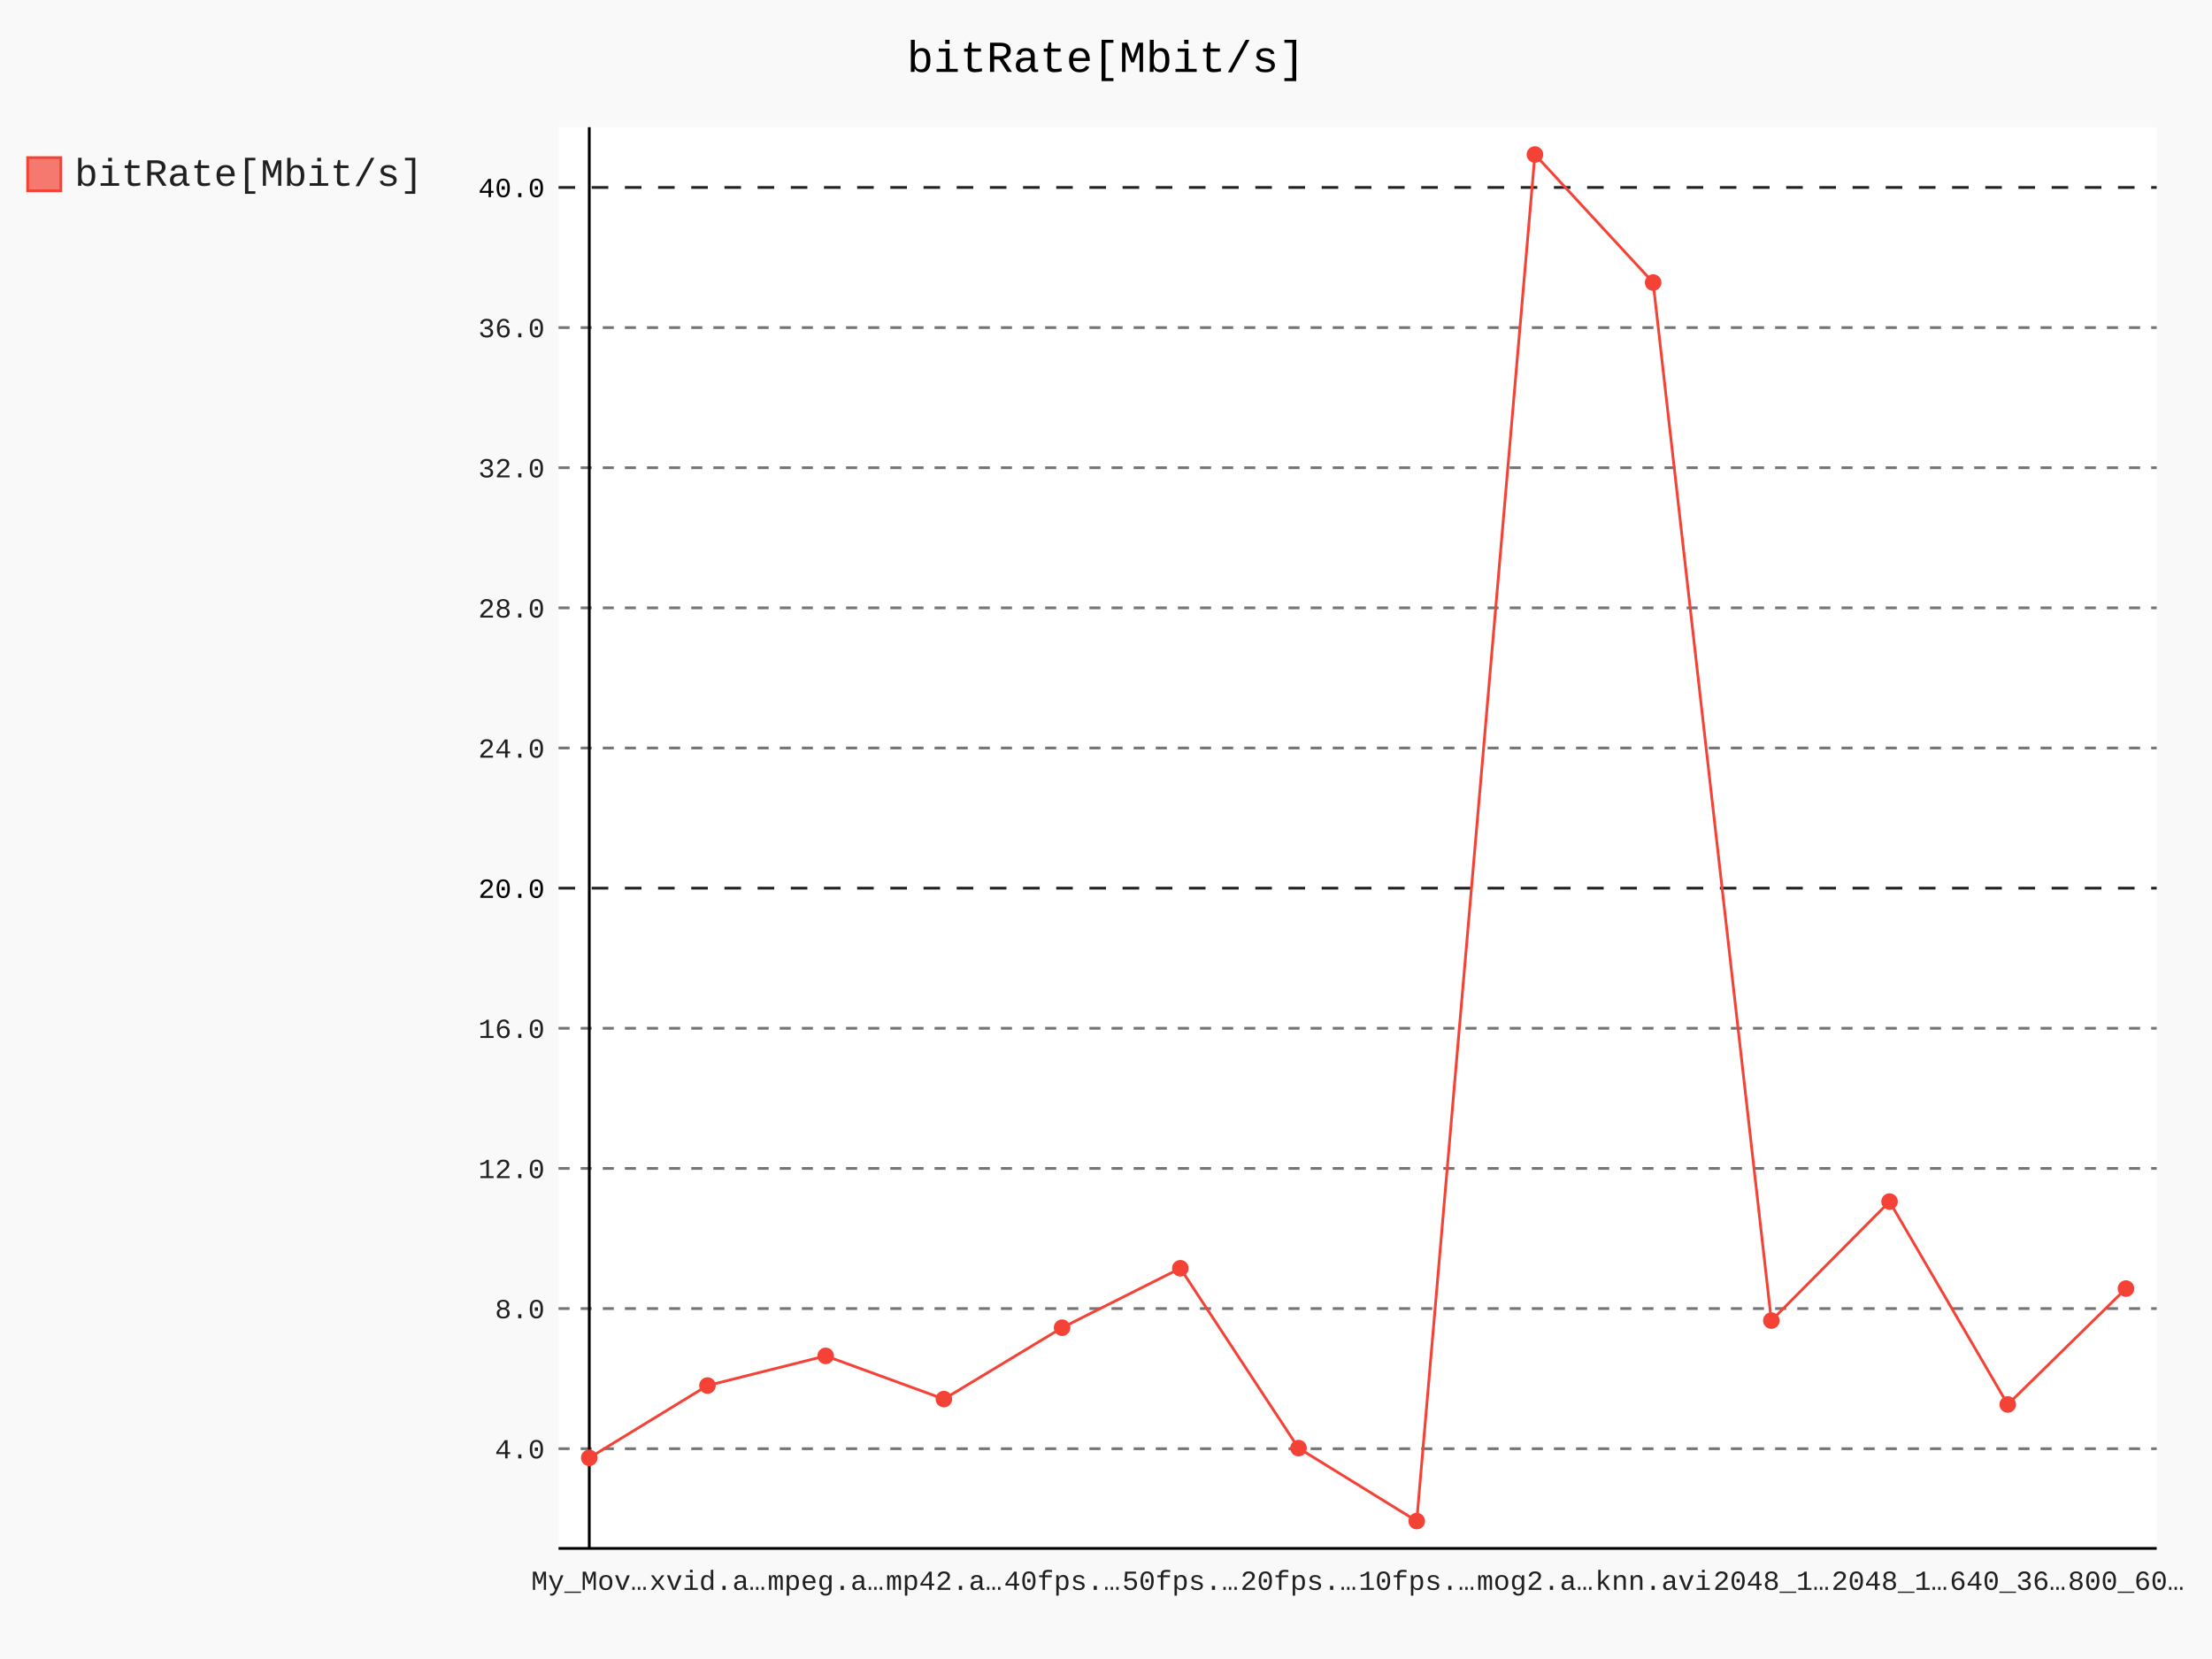
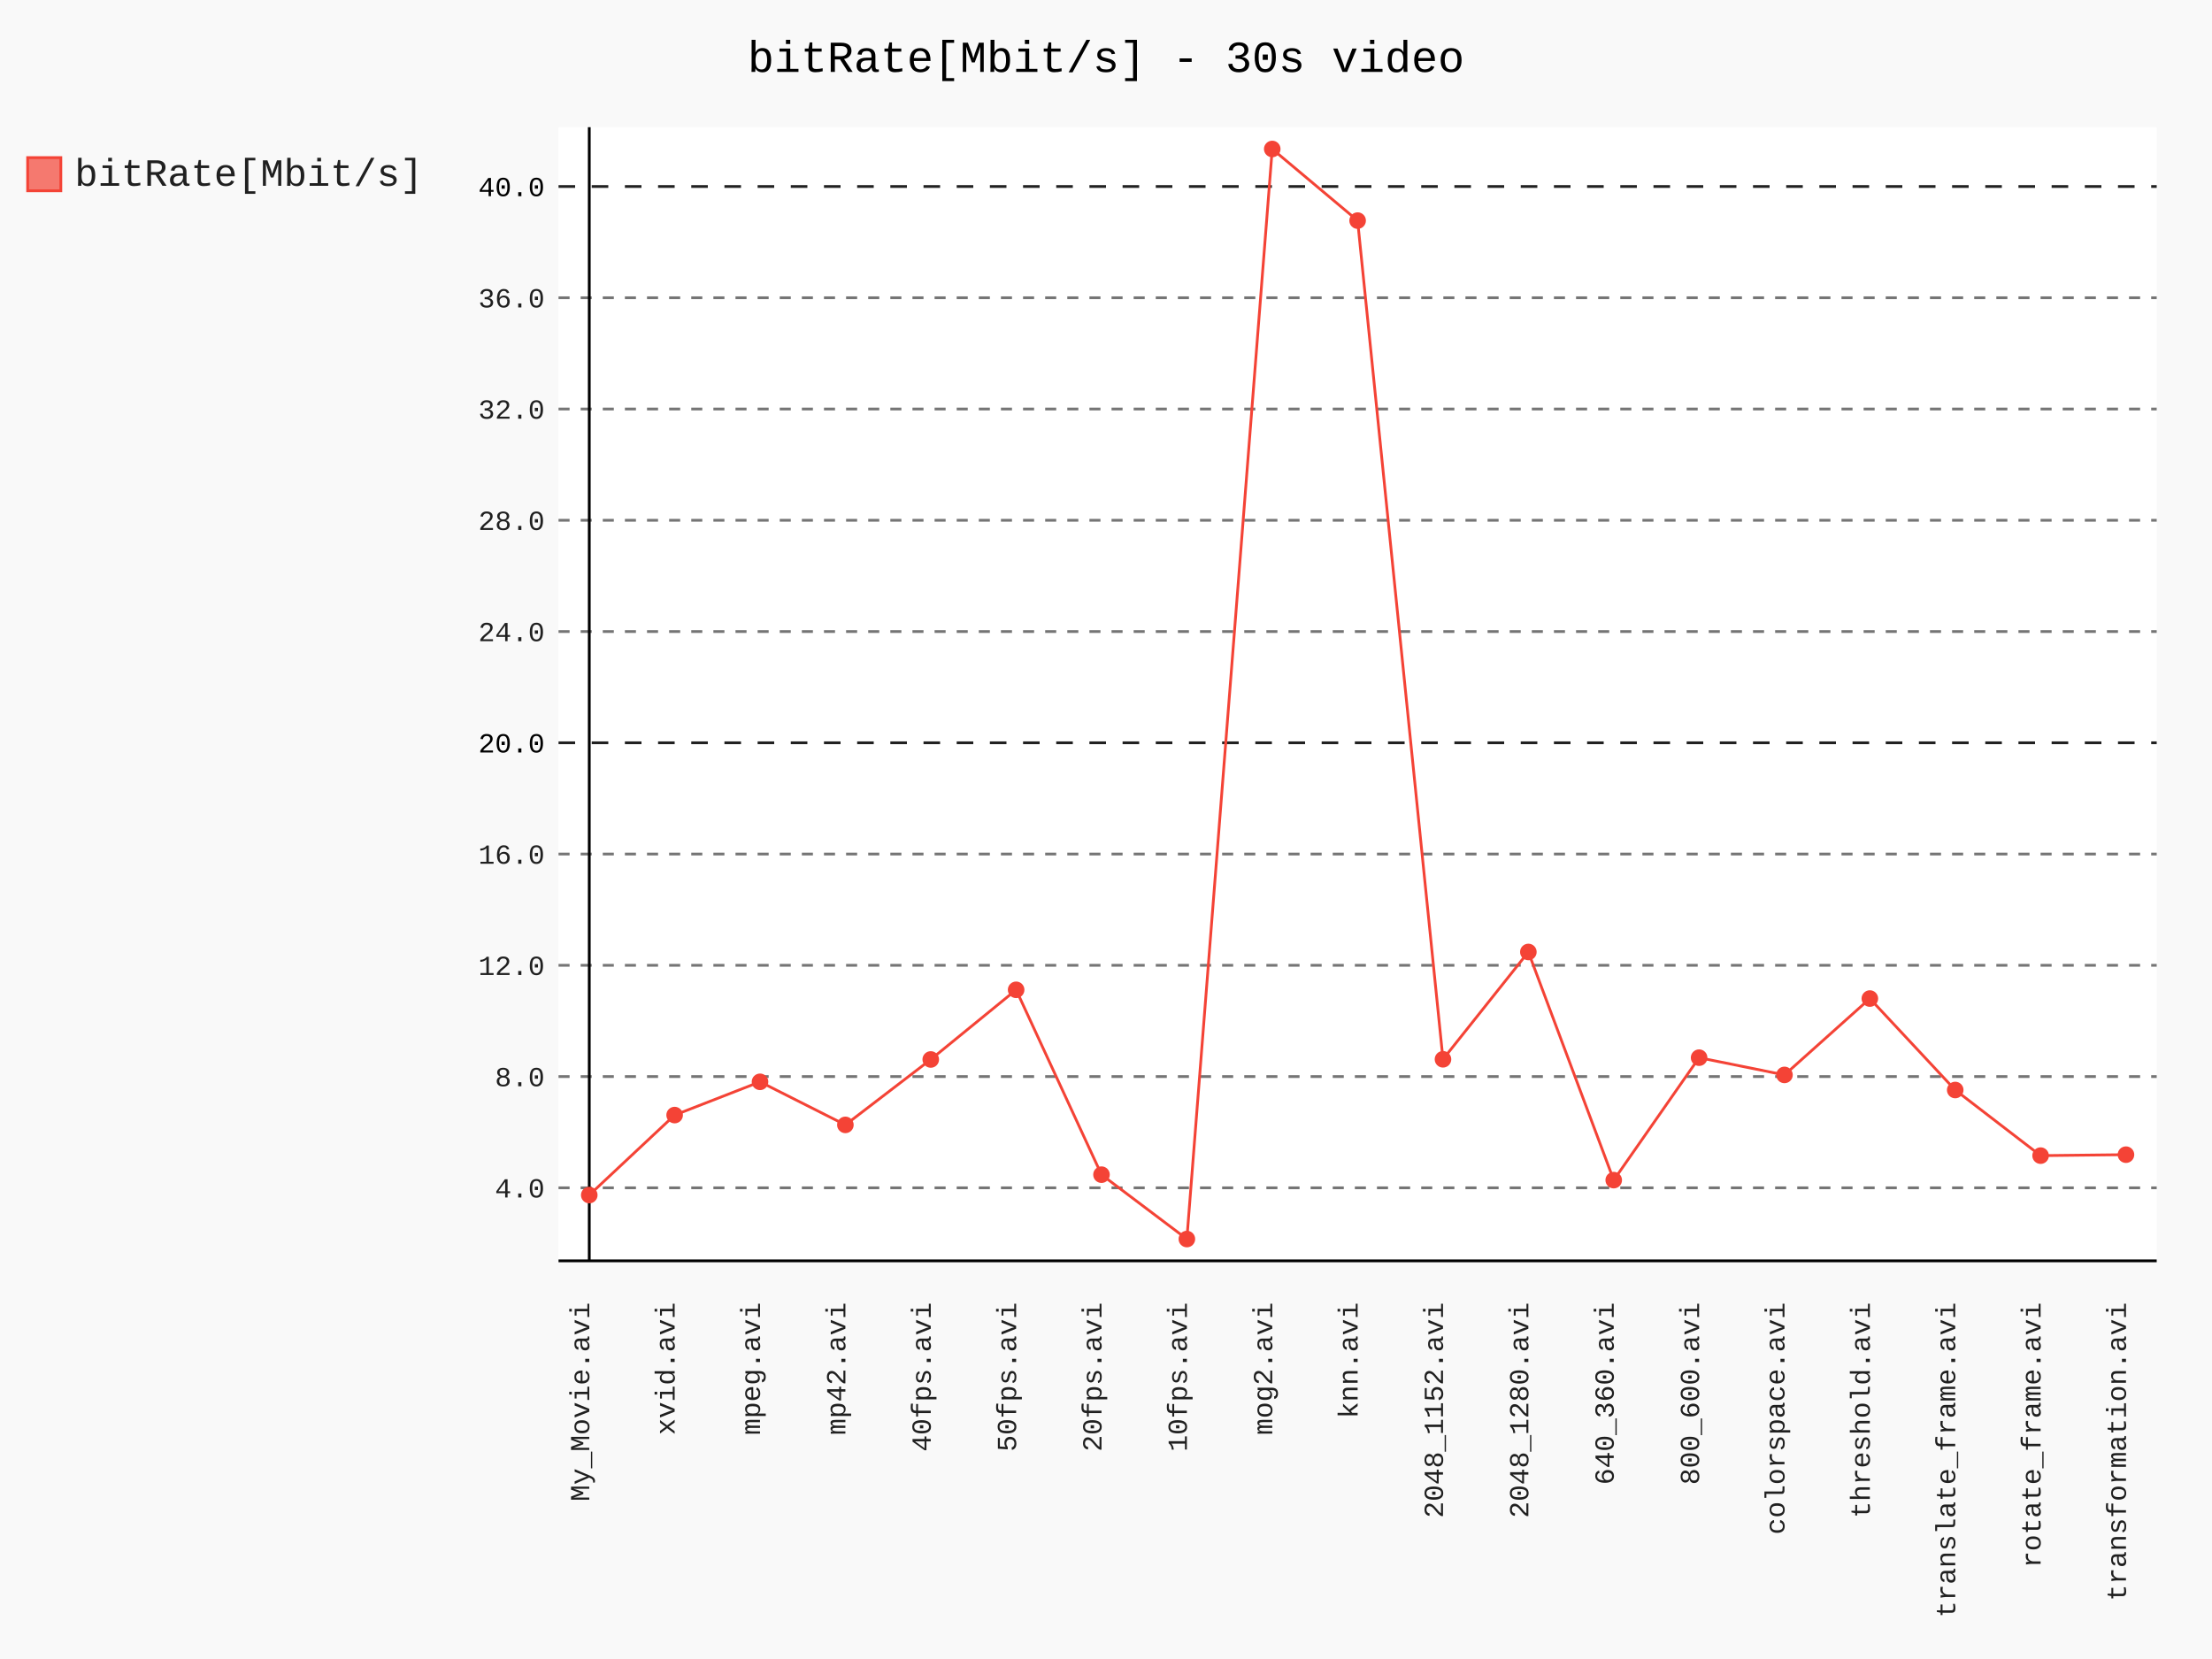
- <svg xmlns="http://www.w3.org/2000/svg" class="pygal-chart" id="chart-bc238867-a6aa-45e5-b865-c846fdf763da" viewBox="0 0 800 600">
+ <svg xmlns="http://www.w3.org/2000/svg" class="pygal-chart" id="chart-2dcee81d-6f6c-4ed1-9301-54f8f3b720fd" viewBox="0 0 800 600">
  <defs>
-     <style type="text/css">#chart-bc238867-a6aa-45e5-b865-c846fdf763da{-webkit-user-select:none;-webkit-font-smoothing:antialiased;font-family:Consolas,"Liberation Mono",Menlo,Courier,monospace}#chart-bc238867-a6aa-45e5-b865-c846fdf763da .title{font-family:Consolas,"Liberation Mono",Menlo,Courier,monospace;font-size:16px}#chart-bc238867-a6aa-45e5-b865-c846fdf763da .legends .legend text{font-family:Consolas,"Liberation Mono",Menlo,Courier,monospace;font-size:14px}#chart-bc238867-a6aa-45e5-b865-c846fdf763da .axis text{font-family:Consolas,"Liberation Mono",Menlo,Courier,monospace;font-size:10px}#chart-bc238867-a6aa-45e5-b865-c846fdf763da .axis text.major{font-family:Consolas,"Liberation Mono",Menlo,Courier,monospace;font-size:10px}#chart-bc238867-a6aa-45e5-b865-c846fdf763da .text-overlay text.value{font-family:Consolas,"Liberation Mono",Menlo,Courier,monospace;font-size:16px}#chart-bc238867-a6aa-45e5-b865-c846fdf763da .text-overlay text.label{font-family:Consolas,"Liberation Mono",Menlo,Courier,monospace;font-size:10px}#chart-bc238867-a6aa-45e5-b865-c846fdf763da .tooltip{font-family:Consolas,"Liberation Mono",Menlo,Courier,monospace;font-size:14px}#chart-bc238867-a6aa-45e5-b865-c846fdf763da text.no_data{font-family:Consolas,"Liberation Mono",Menlo,Courier,monospace;font-size:64px}
- #chart-bc238867-a6aa-45e5-b865-c846fdf763da{background-color:rgba(249,249,249,1)}#chart-bc238867-a6aa-45e5-b865-c846fdf763da path,#chart-bc238867-a6aa-45e5-b865-c846fdf763da line,#chart-bc238867-a6aa-45e5-b865-c846fdf763da rect,#chart-bc238867-a6aa-45e5-b865-c846fdf763da circle{-webkit-transition:150ms;-moz-transition:150ms;transition:150ms}#chart-bc238867-a6aa-45e5-b865-c846fdf763da .graph &gt; .background{fill:rgba(249,249,249,1)}#chart-bc238867-a6aa-45e5-b865-c846fdf763da .plot &gt; .background{fill:rgba(255,255,255,1)}#chart-bc238867-a6aa-45e5-b865-c846fdf763da .graph{fill:rgba(0,0,0,.87)}#chart-bc238867-a6aa-45e5-b865-c846fdf763da text.no_data{fill:rgba(0,0,0,1)}#chart-bc238867-a6aa-45e5-b865-c846fdf763da .title{fill:rgba(0,0,0,1)}#chart-bc238867-a6aa-45e5-b865-c846fdf763da .legends .legend text{fill:rgba(0,0,0,.87)}#chart-bc238867-a6aa-45e5-b865-c846fdf763da .legends .legend:hover text{fill:rgba(0,0,0,1)}#chart-bc238867-a6aa-45e5-b865-c846fdf763da .axis .line{stroke:rgba(0,0,0,1)}#chart-bc238867-a6aa-45e5-b865-c846fdf763da .axis .guide.line{stroke:rgba(0,0,0,.54)}#chart-bc238867-a6aa-45e5-b865-c846fdf763da .axis .major.line{stroke:rgba(0,0,0,.87)}#chart-bc238867-a6aa-45e5-b865-c846fdf763da .axis text.major{fill:rgba(0,0,0,1)}#chart-bc238867-a6aa-45e5-b865-c846fdf763da .axis.y .guides:hover .guide.line,#chart-bc238867-a6aa-45e5-b865-c846fdf763da .line-graph .axis.x .guides:hover .guide.line,#chart-bc238867-a6aa-45e5-b865-c846fdf763da .stackedline-graph .axis.x .guides:hover .guide.line,#chart-bc238867-a6aa-45e5-b865-c846fdf763da .xy-graph .axis.x .guides:hover .guide.line{stroke:rgba(0,0,0,1)}#chart-bc238867-a6aa-45e5-b865-c846fdf763da .axis .guides:hover text{fill:rgba(0,0,0,1)}#chart-bc238867-a6aa-45e5-b865-c846fdf763da .reactive{fill-opacity:.7}#chart-bc238867-a6aa-45e5-b865-c846fdf763da .reactive.active,#chart-bc238867-a6aa-45e5-b865-c846fdf763da .active .reactive{fill-opacity:.8;stroke-width:4}#chart-bc238867-a6aa-45e5-b865-c846fdf763da .series text{fill:rgba(0,0,0,1)}#chart-bc238867-a6aa-45e5-b865-c846fdf763da .tooltip rect{fill:rgba(255,255,255,1);stroke:rgba(0,0,0,1);-webkit-transition:opacity 150ms;-moz-transition:opacity 150ms;transition:opacity 150ms}#chart-bc238867-a6aa-45e5-b865-c846fdf763da .tooltip .label{fill:rgba(0,0,0,.87)}#chart-bc238867-a6aa-45e5-b865-c846fdf763da .tooltip .label{fill:rgba(0,0,0,.87)}#chart-bc238867-a6aa-45e5-b865-c846fdf763da .tooltip .legend{font-size:.8em;fill:rgba(0,0,0,.54)}#chart-bc238867-a6aa-45e5-b865-c846fdf763da .tooltip .x_label{font-size:.6em;fill:rgba(0,0,0,1)}#chart-bc238867-a6aa-45e5-b865-c846fdf763da .tooltip .xlink{font-size:.5em;text-decoration:underline}#chart-bc238867-a6aa-45e5-b865-c846fdf763da .tooltip .value{font-size:1.5em}#chart-bc238867-a6aa-45e5-b865-c846fdf763da .map-element{fill:rgba(255,255,255,1);stroke:rgba(0,0,0,.54) !important}#chart-bc238867-a6aa-45e5-b865-c846fdf763da .map-element .reactive{fill-opacity:inherit}#chart-bc238867-a6aa-45e5-b865-c846fdf763da .color-0,#chart-bc238867-a6aa-45e5-b865-c846fdf763da .color-0 a:visited{stroke:#F44336;fill:#F44336}#chart-bc238867-a6aa-45e5-b865-c846fdf763da .text-overlay .color-0 text{fill:black}
- #chart-bc238867-a6aa-45e5-b865-c846fdf763da text.no_data{text-anchor:middle}#chart-bc238867-a6aa-45e5-b865-c846fdf763da .guide.line{fill:none}#chart-bc238867-a6aa-45e5-b865-c846fdf763da .centered{text-anchor:middle}#chart-bc238867-a6aa-45e5-b865-c846fdf763da .title{text-anchor:middle}#chart-bc238867-a6aa-45e5-b865-c846fdf763da .legends .legend text{fill-opacity:1}#chart-bc238867-a6aa-45e5-b865-c846fdf763da .axis.x text{text-anchor:middle}#chart-bc238867-a6aa-45e5-b865-c846fdf763da .axis.x:not(.web) text[transform]{text-anchor:start}#chart-bc238867-a6aa-45e5-b865-c846fdf763da .axis.x:not(.web) text[transform].backwards{text-anchor:end}#chart-bc238867-a6aa-45e5-b865-c846fdf763da .axis.y text{text-anchor:end}#chart-bc238867-a6aa-45e5-b865-c846fdf763da .axis.y text[transform].backwards{text-anchor:start}#chart-bc238867-a6aa-45e5-b865-c846fdf763da .axis.y2 text{text-anchor:start}#chart-bc238867-a6aa-45e5-b865-c846fdf763da .axis.y2 text[transform].backwards{text-anchor:end}#chart-bc238867-a6aa-45e5-b865-c846fdf763da .axis .guide.line{stroke-dasharray:4,4}#chart-bc238867-a6aa-45e5-b865-c846fdf763da .axis .major.guide.line{stroke-dasharray:6,6}#chart-bc238867-a6aa-45e5-b865-c846fdf763da .horizontal .axis.y .guide.line,#chart-bc238867-a6aa-45e5-b865-c846fdf763da .horizontal .axis.y2 .guide.line,#chart-bc238867-a6aa-45e5-b865-c846fdf763da .vertical .axis.x .guide.line{opacity:0}#chart-bc238867-a6aa-45e5-b865-c846fdf763da .horizontal .axis.always_show .guide.line,#chart-bc238867-a6aa-45e5-b865-c846fdf763da .vertical .axis.always_show .guide.line{opacity:1 !important}#chart-bc238867-a6aa-45e5-b865-c846fdf763da .axis.y .guides:hover .guide.line,#chart-bc238867-a6aa-45e5-b865-c846fdf763da .axis.y2 .guides:hover .guide.line,#chart-bc238867-a6aa-45e5-b865-c846fdf763da .axis.x .guides:hover .guide.line{opacity:1}#chart-bc238867-a6aa-45e5-b865-c846fdf763da .axis .guides:hover text{opacity:1}#chart-bc238867-a6aa-45e5-b865-c846fdf763da .nofill{fill:none}#chart-bc238867-a6aa-45e5-b865-c846fdf763da .subtle-fill{fill-opacity:.2}#chart-bc238867-a6aa-45e5-b865-c846fdf763da .dot{stroke-width:1px;fill-opacity:1}#chart-bc238867-a6aa-45e5-b865-c846fdf763da .dot.active{stroke-width:5px}#chart-bc238867-a6aa-45e5-b865-c846fdf763da .dot.negative{fill:transparent}#chart-bc238867-a6aa-45e5-b865-c846fdf763da text,#chart-bc238867-a6aa-45e5-b865-c846fdf763da tspan{stroke:none !important}#chart-bc238867-a6aa-45e5-b865-c846fdf763da .series text.active{opacity:1}#chart-bc238867-a6aa-45e5-b865-c846fdf763da .tooltip rect{fill-opacity:.95;stroke-width:.5}#chart-bc238867-a6aa-45e5-b865-c846fdf763da .tooltip text{fill-opacity:1}#chart-bc238867-a6aa-45e5-b865-c846fdf763da .showable{visibility:hidden}#chart-bc238867-a6aa-45e5-b865-c846fdf763da .showable.shown{visibility:visible}</style>
+     <style type="text/css">#chart-2dcee81d-6f6c-4ed1-9301-54f8f3b720fd{-webkit-user-select:none;-webkit-font-smoothing:antialiased;font-family:Consolas,"Liberation Mono",Menlo,Courier,monospace}#chart-2dcee81d-6f6c-4ed1-9301-54f8f3b720fd .title{font-family:Consolas,"Liberation Mono",Menlo,Courier,monospace;font-size:16px}#chart-2dcee81d-6f6c-4ed1-9301-54f8f3b720fd .legends .legend text{font-family:Consolas,"Liberation Mono",Menlo,Courier,monospace;font-size:14px}#chart-2dcee81d-6f6c-4ed1-9301-54f8f3b720fd .axis text{font-family:Consolas,"Liberation Mono",Menlo,Courier,monospace;font-size:10px}#chart-2dcee81d-6f6c-4ed1-9301-54f8f3b720fd .axis text.major{font-family:Consolas,"Liberation Mono",Menlo,Courier,monospace;font-size:10px}#chart-2dcee81d-6f6c-4ed1-9301-54f8f3b720fd .text-overlay text.value{font-family:Consolas,"Liberation Mono",Menlo,Courier,monospace;font-size:16px}#chart-2dcee81d-6f6c-4ed1-9301-54f8f3b720fd .text-overlay text.label{font-family:Consolas,"Liberation Mono",Menlo,Courier,monospace;font-size:10px}#chart-2dcee81d-6f6c-4ed1-9301-54f8f3b720fd .tooltip{font-family:Consolas,"Liberation Mono",Menlo,Courier,monospace;font-size:14px}#chart-2dcee81d-6f6c-4ed1-9301-54f8f3b720fd text.no_data{font-family:Consolas,"Liberation Mono",Menlo,Courier,monospace;font-size:64px}
+ #chart-2dcee81d-6f6c-4ed1-9301-54f8f3b720fd{background-color:rgba(249,249,249,1)}#chart-2dcee81d-6f6c-4ed1-9301-54f8f3b720fd path,#chart-2dcee81d-6f6c-4ed1-9301-54f8f3b720fd line,#chart-2dcee81d-6f6c-4ed1-9301-54f8f3b720fd rect,#chart-2dcee81d-6f6c-4ed1-9301-54f8f3b720fd circle{-webkit-transition:150ms;-moz-transition:150ms;transition:150ms}#chart-2dcee81d-6f6c-4ed1-9301-54f8f3b720fd .graph &gt; .background{fill:rgba(249,249,249,1)}#chart-2dcee81d-6f6c-4ed1-9301-54f8f3b720fd .plot &gt; .background{fill:rgba(255,255,255,1)}#chart-2dcee81d-6f6c-4ed1-9301-54f8f3b720fd .graph{fill:rgba(0,0,0,.87)}#chart-2dcee81d-6f6c-4ed1-9301-54f8f3b720fd text.no_data{fill:rgba(0,0,0,1)}#chart-2dcee81d-6f6c-4ed1-9301-54f8f3b720fd .title{fill:rgba(0,0,0,1)}#chart-2dcee81d-6f6c-4ed1-9301-54f8f3b720fd .legends .legend text{fill:rgba(0,0,0,.87)}#chart-2dcee81d-6f6c-4ed1-9301-54f8f3b720fd .legends .legend:hover text{fill:rgba(0,0,0,1)}#chart-2dcee81d-6f6c-4ed1-9301-54f8f3b720fd .axis .line{stroke:rgba(0,0,0,1)}#chart-2dcee81d-6f6c-4ed1-9301-54f8f3b720fd .axis .guide.line{stroke:rgba(0,0,0,.54)}#chart-2dcee81d-6f6c-4ed1-9301-54f8f3b720fd .axis .major.line{stroke:rgba(0,0,0,.87)}#chart-2dcee81d-6f6c-4ed1-9301-54f8f3b720fd .axis text.major{fill:rgba(0,0,0,1)}#chart-2dcee81d-6f6c-4ed1-9301-54f8f3b720fd .axis.y .guides:hover .guide.line,#chart-2dcee81d-6f6c-4ed1-9301-54f8f3b720fd .line-graph .axis.x .guides:hover .guide.line,#chart-2dcee81d-6f6c-4ed1-9301-54f8f3b720fd .stackedline-graph .axis.x .guides:hover .guide.line,#chart-2dcee81d-6f6c-4ed1-9301-54f8f3b720fd .xy-graph .axis.x .guides:hover .guide.line{stroke:rgba(0,0,0,1)}#chart-2dcee81d-6f6c-4ed1-9301-54f8f3b720fd .axis .guides:hover text{fill:rgba(0,0,0,1)}#chart-2dcee81d-6f6c-4ed1-9301-54f8f3b720fd .reactive{fill-opacity:.7}#chart-2dcee81d-6f6c-4ed1-9301-54f8f3b720fd .reactive.active,#chart-2dcee81d-6f6c-4ed1-9301-54f8f3b720fd .active .reactive{fill-opacity:.8;stroke-width:4}#chart-2dcee81d-6f6c-4ed1-9301-54f8f3b720fd .series text{fill:rgba(0,0,0,1)}#chart-2dcee81d-6f6c-4ed1-9301-54f8f3b720fd .tooltip rect{fill:rgba(255,255,255,1);stroke:rgba(0,0,0,1);-webkit-transition:opacity 150ms;-moz-transition:opacity 150ms;transition:opacity 150ms}#chart-2dcee81d-6f6c-4ed1-9301-54f8f3b720fd .tooltip .label{fill:rgba(0,0,0,.87)}#chart-2dcee81d-6f6c-4ed1-9301-54f8f3b720fd .tooltip .label{fill:rgba(0,0,0,.87)}#chart-2dcee81d-6f6c-4ed1-9301-54f8f3b720fd .tooltip .legend{font-size:.8em;fill:rgba(0,0,0,.54)}#chart-2dcee81d-6f6c-4ed1-9301-54f8f3b720fd .tooltip .x_label{font-size:.6em;fill:rgba(0,0,0,1)}#chart-2dcee81d-6f6c-4ed1-9301-54f8f3b720fd .tooltip .xlink{font-size:.5em;text-decoration:underline}#chart-2dcee81d-6f6c-4ed1-9301-54f8f3b720fd .tooltip .value{font-size:1.5em}#chart-2dcee81d-6f6c-4ed1-9301-54f8f3b720fd .map-element{fill:rgba(255,255,255,1);stroke:rgba(0,0,0,.54) !important}#chart-2dcee81d-6f6c-4ed1-9301-54f8f3b720fd .map-element .reactive{fill-opacity:inherit}#chart-2dcee81d-6f6c-4ed1-9301-54f8f3b720fd .color-0,#chart-2dcee81d-6f6c-4ed1-9301-54f8f3b720fd .color-0 a:visited{stroke:#F44336;fill:#F44336}#chart-2dcee81d-6f6c-4ed1-9301-54f8f3b720fd .text-overlay .color-0 text{fill:black}
+ #chart-2dcee81d-6f6c-4ed1-9301-54f8f3b720fd text.no_data{text-anchor:middle}#chart-2dcee81d-6f6c-4ed1-9301-54f8f3b720fd .guide.line{fill:none}#chart-2dcee81d-6f6c-4ed1-9301-54f8f3b720fd .centered{text-anchor:middle}#chart-2dcee81d-6f6c-4ed1-9301-54f8f3b720fd .title{text-anchor:middle}#chart-2dcee81d-6f6c-4ed1-9301-54f8f3b720fd .legends .legend text{fill-opacity:1}#chart-2dcee81d-6f6c-4ed1-9301-54f8f3b720fd .axis.x text{text-anchor:middle}#chart-2dcee81d-6f6c-4ed1-9301-54f8f3b720fd .axis.x:not(.web) text[transform]{text-anchor:start}#chart-2dcee81d-6f6c-4ed1-9301-54f8f3b720fd .axis.x:not(.web) text[transform].backwards{text-anchor:end}#chart-2dcee81d-6f6c-4ed1-9301-54f8f3b720fd .axis.y text{text-anchor:end}#chart-2dcee81d-6f6c-4ed1-9301-54f8f3b720fd .axis.y text[transform].backwards{text-anchor:start}#chart-2dcee81d-6f6c-4ed1-9301-54f8f3b720fd .axis.y2 text{text-anchor:start}#chart-2dcee81d-6f6c-4ed1-9301-54f8f3b720fd .axis.y2 text[transform].backwards{text-anchor:end}#chart-2dcee81d-6f6c-4ed1-9301-54f8f3b720fd .axis .guide.line{stroke-dasharray:4,4}#chart-2dcee81d-6f6c-4ed1-9301-54f8f3b720fd .axis .major.guide.line{stroke-dasharray:6,6}#chart-2dcee81d-6f6c-4ed1-9301-54f8f3b720fd .horizontal .axis.y .guide.line,#chart-2dcee81d-6f6c-4ed1-9301-54f8f3b720fd .horizontal .axis.y2 .guide.line,#chart-2dcee81d-6f6c-4ed1-9301-54f8f3b720fd .vertical .axis.x .guide.line{opacity:0}#chart-2dcee81d-6f6c-4ed1-9301-54f8f3b720fd .horizontal .axis.always_show .guide.line,#chart-2dcee81d-6f6c-4ed1-9301-54f8f3b720fd .vertical .axis.always_show .guide.line{opacity:1 !important}#chart-2dcee81d-6f6c-4ed1-9301-54f8f3b720fd .axis.y .guides:hover .guide.line,#chart-2dcee81d-6f6c-4ed1-9301-54f8f3b720fd .axis.y2 .guides:hover .guide.line,#chart-2dcee81d-6f6c-4ed1-9301-54f8f3b720fd .axis.x .guides:hover .guide.line{opacity:1}#chart-2dcee81d-6f6c-4ed1-9301-54f8f3b720fd .axis .guides:hover text{opacity:1}#chart-2dcee81d-6f6c-4ed1-9301-54f8f3b720fd .nofill{fill:none}#chart-2dcee81d-6f6c-4ed1-9301-54f8f3b720fd .subtle-fill{fill-opacity:.2}#chart-2dcee81d-6f6c-4ed1-9301-54f8f3b720fd .dot{stroke-width:1px;fill-opacity:1}#chart-2dcee81d-6f6c-4ed1-9301-54f8f3b720fd .dot.active{stroke-width:5px}#chart-2dcee81d-6f6c-4ed1-9301-54f8f3b720fd .dot.negative{fill:transparent}#chart-2dcee81d-6f6c-4ed1-9301-54f8f3b720fd text,#chart-2dcee81d-6f6c-4ed1-9301-54f8f3b720fd tspan{stroke:none !important}#chart-2dcee81d-6f6c-4ed1-9301-54f8f3b720fd .series text.active{opacity:1}#chart-2dcee81d-6f6c-4ed1-9301-54f8f3b720fd .tooltip rect{fill-opacity:.95;stroke-width:.5}#chart-2dcee81d-6f6c-4ed1-9301-54f8f3b720fd .tooltip text{fill-opacity:1}#chart-2dcee81d-6f6c-4ed1-9301-54f8f3b720fd .showable{visibility:hidden}#chart-2dcee81d-6f6c-4ed1-9301-54f8f3b720fd .showable.shown{visibility:visible}</style>
  </defs>
  <g class="graph line-graph vertical">
    <rect class="background" height="600" width="800" x="0" y="0" />
    <g class="plot" transform="translate(202, 46)">
-       <rect class="background" height="514" width="578.0" x="0" y="0" />
+       <rect class="background" height="410.0" width="578.0" x="0" y="0" />
      <g class="axis y">
-         <path class="line" d="M0 514 h578" />
-         <g class="guides">
-           <path class="guide line" d="M0 477.944 h578" />
-           <text class="" x="-5" y="481.444">4.0</text>
-         </g>
-         <g class="guides">
-           <path class="guide line" d="M0 427.261 h578" />
-           <text class="" x="-5" y="430.761">8.0</text>
-         </g>
-         <g class="guides">
-           <path class="guide line" d="M0 376.577 h578" />
-           <text class="" x="-5" y="380.077">12.0</text>
-         </g>
-         <g class="guides">
-           <path class="guide line" d="M0 325.893 h578" />
-           <text class="" x="-5" y="329.393">16.0</text>
-         </g>
-         <g class="guides">
-           <path class="major guide line" d="M0 275.21 h578" />
-           <text class="major" x="-5" y="278.71">20.0</text>
-         </g>
-         <g class="guides">
-           <path class="guide line" d="M0 224.526 h578" />
-           <text class="" x="-5" y="228.026">24.0</text>
-         </g>
-         <g class="guides">
-           <path class="guide line" d="M0 173.843 h578" />
-           <text class="" x="-5" y="177.343">28.0</text>
-         </g>
-         <g class="guides">
-           <path class="guide line" d="M0 123.159 h578" />
-           <text class="" x="-5" y="126.659">32.0</text>
-         </g>
-         <g class="guides">
-           <path class="guide line" d="M0 72.476 h578" />
-           <text class="" x="-5" y="75.976">36.0</text>
-         </g>
-         <g class="guides">
-           <path class="major guide line" d="M0 21.792 h578" />
-           <text class="major" x="-5" y="25.292">40.0</text>
+         <path class="line" d="M0 410 h578" />
+         <g class="guides">
+           <path class="guide line" d="M0 383.592 h578" />
+           <text class="" x="-5" y="387.092">4.0</text>
+         </g>
+         <g class="guides">
+           <path class="guide line" d="M0 343.354 h578" />
+           <text class="" x="-5" y="346.854">8.0</text>
+         </g>
+         <g class="guides">
+           <path class="guide line" d="M0 303.116 h578" />
+           <text class="" x="-5" y="306.616">12.0</text>
+         </g>
+         <g class="guides">
+           <path class="guide line" d="M0 262.878 h578" />
+           <text class="" x="-5" y="266.378">16.0</text>
+         </g>
+         <g class="guides">
+           <path class="major guide line" d="M0 222.64 h578" />
+           <text class="major" x="-5" y="226.14">20.0</text>
+         </g>
+         <g class="guides">
+           <path class="guide line" d="M0 182.402 h578" />
+           <text class="" x="-5" y="185.902">24.0</text>
+         </g>
+         <g class="guides">
+           <path class="guide line" d="M0 142.164 h578" />
+           <text class="" x="-5" y="145.664">28.0</text>
+         </g>
+         <g class="guides">
+           <path class="guide line" d="M0 101.926 h578" />
+           <text class="" x="-5" y="105.426">32.0</text>
+         </g>
+         <g class="guides">
+           <path class="guide line" d="M0 61.688 h578" />
+           <text class="" x="-5" y="65.188">36.0</text>
+         </g>
+         <g class="guides">
+           <path class="major guide line" d="M0 21.45 h578" />
+           <text class="major" x="-5" y="24.95">40.0</text>
        </g>
      </g>
      <g class="axis x">
        <g class="guides">
-           <path class="line" d="M11.115 0 v514" />
-           <text class="" x="11.115" y="529.0">My_Mov…</text>
-         </g>
-         <g class="guides">
-           <path class="guide line" d="M53.867 0 v514" />
-           <text class="" x="53.867" y="529.0">xvid.a…</text>
-         </g>
-         <g class="guides">
-           <path class="guide line" d="M96.618 0 v514" />
-           <text class="" x="96.618" y="529.0">mpeg.a…</text>
-         </g>
-         <g class="guides">
-           <path class="guide line" d="M139.37 0 v514" />
-           <text class="" x="139.37" y="529.0">mp42.a…</text>
-         </g>
-         <g class="guides">
-           <path class="guide line" d="M182.121 0 v514" />
-           <text class="" x="182.121" y="529.0">40fps.…</text>
-         </g>
-         <g class="guides">
-           <path class="guide line" d="M224.873 0 v514" />
-           <text class="" x="224.873" y="529.0">50fps.…</text>
-         </g>
-         <g class="guides">
-           <path class="guide line" d="M267.624 0 v514" />
-           <text class="" x="267.624" y="529.0">20fps.…</text>
-         </g>
-         <g class="guides">
-           <path class="guide line" d="M310.376 0 v514" />
-           <text class="" x="310.376" y="529.0">10fps.…</text>
-         </g>
-         <g class="guides">
-           <path class="guide line" d="M353.127 0 v514" />
-           <text class="" x="353.127" y="529.0">mog2.a…</text>
-         </g>
-         <g class="guides">
-           <path class="guide line" d="M395.879 0 v514" />
-           <text class="" x="395.879" y="529.0">knn.avi</text>
-         </g>
-         <g class="guides">
-           <path class="guide line" d="M438.63 0 v514" />
-           <text class="" x="438.63" y="529.0">2048_1…</text>
-         </g>
-         <g class="guides">
-           <path class="guide line" d="M481.382 0 v514" />
-           <text class="" x="481.382" y="529.0">2048_1…</text>
-         </g>
-         <g class="guides">
-           <path class="guide line" d="M524.133 0 v514" />
-           <text class="" x="524.133" y="529.0">640_36…</text>
-         </g>
-         <g class="guides">
-           <path class="guide line" d="M566.885 0 v514" />
-           <text class="" x="566.885" y="529.0">800_60…</text>
+           <path class="line" d="M11.115 0 v410" />
+           <text class="backwards" transform="rotate(270 11.11538 425)" x="11.115" y="425.0">My_Movie.avi</text>
+         </g>
+         <g class="guides">
+           <path class="guide line" d="M41.991 0 v410" />
+           <text class="backwards" transform="rotate(270 41.99145 425)" x="41.991" y="425.0">xvid.avi</text>
+         </g>
+         <g class="guides">
+           <path class="guide line" d="M72.868 0 v410" />
+           <text class="backwards" transform="rotate(270 72.86752 425)" x="72.868" y="425.0">mpeg.avi</text>
+         </g>
+         <g class="guides">
+           <path class="guide line" d="M103.744 0 v410" />
+           <text class="backwards" transform="rotate(270 103.7436 425)" x="103.744" y="425.0">mp42.avi</text>
+         </g>
+         <g class="guides">
+           <path class="guide line" d="M134.62 0 v410" />
+           <text class="backwards" transform="rotate(270 134.6197 425)" x="134.62" y="425.0">40fps.avi</text>
+         </g>
+         <g class="guides">
+           <path class="guide line" d="M165.496 0 v410" />
+           <text class="backwards" transform="rotate(270 165.4957 425)" x="165.496" y="425.0">50fps.avi</text>
+         </g>
+         <g class="guides">
+           <path class="guide line" d="M196.372 0 v410" />
+           <text class="backwards" transform="rotate(270 196.3718 425)" x="196.372" y="425.0">20fps.avi</text>
+         </g>
+         <g class="guides">
+           <path class="guide line" d="M227.248 0 v410" />
+           <text class="backwards" transform="rotate(270 227.2479 425)" x="227.248" y="425.0">10fps.avi</text>
+         </g>
+         <g class="guides">
+           <path class="guide line" d="M258.124 0 v410" />
+           <text class="backwards" transform="rotate(270 258.1239 425)" x="258.124" y="425.0">mog2.avi</text>
+         </g>
+         <g class="guides">
+           <path class="guide line" d="M289 0 v410" />
+           <text class="backwards" transform="rotate(270 289 425)" x="289.0" y="425.0">knn.avi</text>
+         </g>
+         <g class="guides">
+           <path class="guide line" d="M319.876 0 v410" />
+           <text class="backwards" transform="rotate(270 319.8761 425)" x="319.876" y="425.0">2048_1152.avi</text>
+         </g>
+         <g class="guides">
+           <path class="guide line" d="M350.752 0 v410" />
+           <text class="backwards" transform="rotate(270 350.7521 425)" x="350.752" y="425.0">2048_1280.avi</text>
+         </g>
+         <g class="guides">
+           <path class="guide line" d="M381.628 0 v410" />
+           <text class="backwards" transform="rotate(270 381.6282 425)" x="381.628" y="425.0">640_360.avi</text>
+         </g>
+         <g class="guides">
+           <path class="guide line" d="M412.504 0 v410" />
+           <text class="backwards" transform="rotate(270 412.5043 425)" x="412.504" y="425.0">800_600.avi</text>
+         </g>
+         <g class="guides">
+           <path class="guide line" d="M443.38 0 v410" />
+           <text class="backwards" transform="rotate(270 443.3803 425)" x="443.38" y="425.0">colorspace.avi</text>
+         </g>
+         <g class="guides">
+           <path class="guide line" d="M474.256 0 v410" />
+           <text class="backwards" transform="rotate(270 474.2564 425)" x="474.256" y="425.0">threshold.avi</text>
+         </g>
+         <g class="guides">
+           <path class="guide line" d="M505.132 0 v410" />
+           <text class="backwards" transform="rotate(270 505.1325 425)" x="505.132" y="425.0">translate_frame.avi</text>
+         </g>
+         <g class="guides">
+           <path class="guide line" d="M536.009 0 v410" />
+           <text class="backwards" transform="rotate(270 536.0085 425)" x="536.009" y="425.0">rotate_frame.avi</text>
+         </g>
+         <g class="guides">
+           <path class="guide line" d="M566.885 0 v410" />
+           <text class="backwards" transform="rotate(270 566.8846 425)" x="566.885" y="425.0">transformation.avi</text>
        </g>
      </g>
      <g class="series serie-0 color-0">
-         <path class="line reactive nofill" d="M11.115 481.244 L53.867 455.106 96.618 444.374 139.37 459.998 182.121 434.179 224.873 412.687 267.624 477.723 310.376 504.115 353.127 9.885 395.879 56.189 438.63 431.605 481.382 388.563 524.133 461.949 566.885 420.032" />
+         <path class="line reactive nofill" d="M11.115 386.212 L41.991 357.282 72.868 345.255 103.744 360.829 134.62 337.172 165.496 311.982 196.372 378.836 227.248 402.115 258.124 7.885 289 33.786 319.876 337.105 350.752 298.296 381.628 380.808 412.504 336.523 443.38 342.759 474.256 315.141 505.132 348.219 536.009 371.95 566.885 371.602" />
      </g>
    </g>
    <g class="titles">
-       <text class="title plot_title" x="400.0" y="26">bitRate[Mbit/s]</text>
+       <text class="title plot_title" x="400.0" y="26">bitRate[Mbit/s] - 30s video</text>
    </g>
    <g class="plot overlay" transform="translate(202, 46)">
      <g class="series serie-0 color-0">
        <g class="dots">
-           <circle class="dot reactive tooltip-trigger" cx="11.115" cy="481.244" r="2.5" />
-         </g>
-         <g class="dots">
-           <circle class="dot reactive tooltip-trigger" cx="53.867" cy="455.106" r="2.5" />
-         </g>
-         <g class="dots">
-           <circle class="dot reactive tooltip-trigger" cx="96.618" cy="444.374" r="2.5" />
-         </g>
-         <g class="dots">
-           <circle class="dot reactive tooltip-trigger" cx="139.37" cy="459.998" r="2.5" />
-         </g>
-         <g class="dots">
-           <circle class="dot reactive tooltip-trigger" cx="182.121" cy="434.179" r="2.5" />
-         </g>
-         <g class="dots">
-           <circle class="dot reactive tooltip-trigger" cx="224.873" cy="412.687" r="2.5" />
-         </g>
-         <g class="dots">
-           <circle class="dot reactive tooltip-trigger" cx="267.624" cy="477.723" r="2.5" />
-         </g>
-         <g class="dots">
-           <circle class="dot reactive tooltip-trigger" cx="310.376" cy="504.115" r="2.5" />
-         </g>
-         <g class="dots">
-           <circle class="dot reactive tooltip-trigger" cx="353.127" cy="9.885" r="2.5" />
-         </g>
-         <g class="dots">
-           <circle class="dot reactive tooltip-trigger" cx="395.879" cy="56.189" r="2.5" />
-         </g>
-         <g class="dots">
-           <circle class="dot reactive tooltip-trigger" cx="438.63" cy="431.605" r="2.5" />
-         </g>
-         <g class="dots">
-           <circle class="dot reactive tooltip-trigger" cx="481.382" cy="388.563" r="2.5" />
-         </g>
-         <g class="dots">
-           <circle class="dot reactive tooltip-trigger" cx="524.133" cy="461.949" r="2.5" />
-         </g>
-         <g class="dots">
-           <circle class="dot reactive tooltip-trigger" cx="566.885" cy="420.032" r="2.5" />
+           <circle class="dot reactive tooltip-trigger" cx="11.115" cy="386.212" r="2.5" />
+         </g>
+         <g class="dots">
+           <circle class="dot reactive tooltip-trigger" cx="41.991" cy="357.282" r="2.5" />
+         </g>
+         <g class="dots">
+           <circle class="dot reactive tooltip-trigger" cx="72.868" cy="345.255" r="2.5" />
+         </g>
+         <g class="dots">
+           <circle class="dot reactive tooltip-trigger" cx="103.744" cy="360.829" r="2.5" />
+         </g>
+         <g class="dots">
+           <circle class="dot reactive tooltip-trigger" cx="134.62" cy="337.172" r="2.5" />
+         </g>
+         <g class="dots">
+           <circle class="dot reactive tooltip-trigger" cx="165.496" cy="311.982" r="2.5" />
+         </g>
+         <g class="dots">
+           <circle class="dot reactive tooltip-trigger" cx="196.372" cy="378.836" r="2.5" />
+         </g>
+         <g class="dots">
+           <circle class="dot reactive tooltip-trigger" cx="227.248" cy="402.115" r="2.5" />
+         </g>
+         <g class="dots">
+           <circle class="dot reactive tooltip-trigger" cx="258.124" cy="7.885" r="2.5" />
+         </g>
+         <g class="dots">
+           <circle class="dot reactive tooltip-trigger" cx="289.0" cy="33.786" r="2.5" />
+         </g>
+         <g class="dots">
+           <circle class="dot reactive tooltip-trigger" cx="319.876" cy="337.105" r="2.5" />
+         </g>
+         <g class="dots">
+           <circle class="dot reactive tooltip-trigger" cx="350.752" cy="298.296" r="2.5" />
+         </g>
+         <g class="dots">
+           <circle class="dot reactive tooltip-trigger" cx="381.628" cy="380.808" r="2.5" />
+         </g>
+         <g class="dots">
+           <circle class="dot reactive tooltip-trigger" cx="412.504" cy="336.523" r="2.5" />
+         </g>
+         <g class="dots">
+           <circle class="dot reactive tooltip-trigger" cx="443.38" cy="342.759" r="2.5" />
+         </g>
+         <g class="dots">
+           <circle class="dot reactive tooltip-trigger" cx="474.256" cy="315.141" r="2.5" />
+         </g>
+         <g class="dots">
+           <circle class="dot reactive tooltip-trigger" cx="505.132" cy="348.219" r="2.5" />
+         </g>
+         <g class="dots">
+           <circle class="dot reactive tooltip-trigger" cx="536.009" cy="371.95" r="2.5" />
+         </g>
+         <g class="dots">
+           <circle class="dot reactive tooltip-trigger" cx="566.885" cy="371.602" r="2.5" />
        </g>
      </g>
    </g>
    <g class="plot text-overlay" transform="translate(202, 46)">
      <g class="series serie-0 color-0" />
    </g>
    <g class="plot tooltip-overlay" transform="translate(202, 46)">
      <g class="tooltip" style="opacity: 0" transform="translate(0 0)">
        <rect class="tooltip-box" height="0" rx="0" ry="0" width="0" />
        <g class="text" />
      </g>
    </g>
    <g class="legends" transform="translate(10, 56)">
      <g class="legend reactive activate-serie" id="activate-serie-0">
        <rect class="color-0 reactive" height="12" width="12" x="0.0" y="1.0" />
        <text x="17.0" y="11.2">bitRate[Mbit/s]</text>
      </g>
    </g>
    <g class="legends" transform="translate(790, 56)" />
  </g>
</svg>
